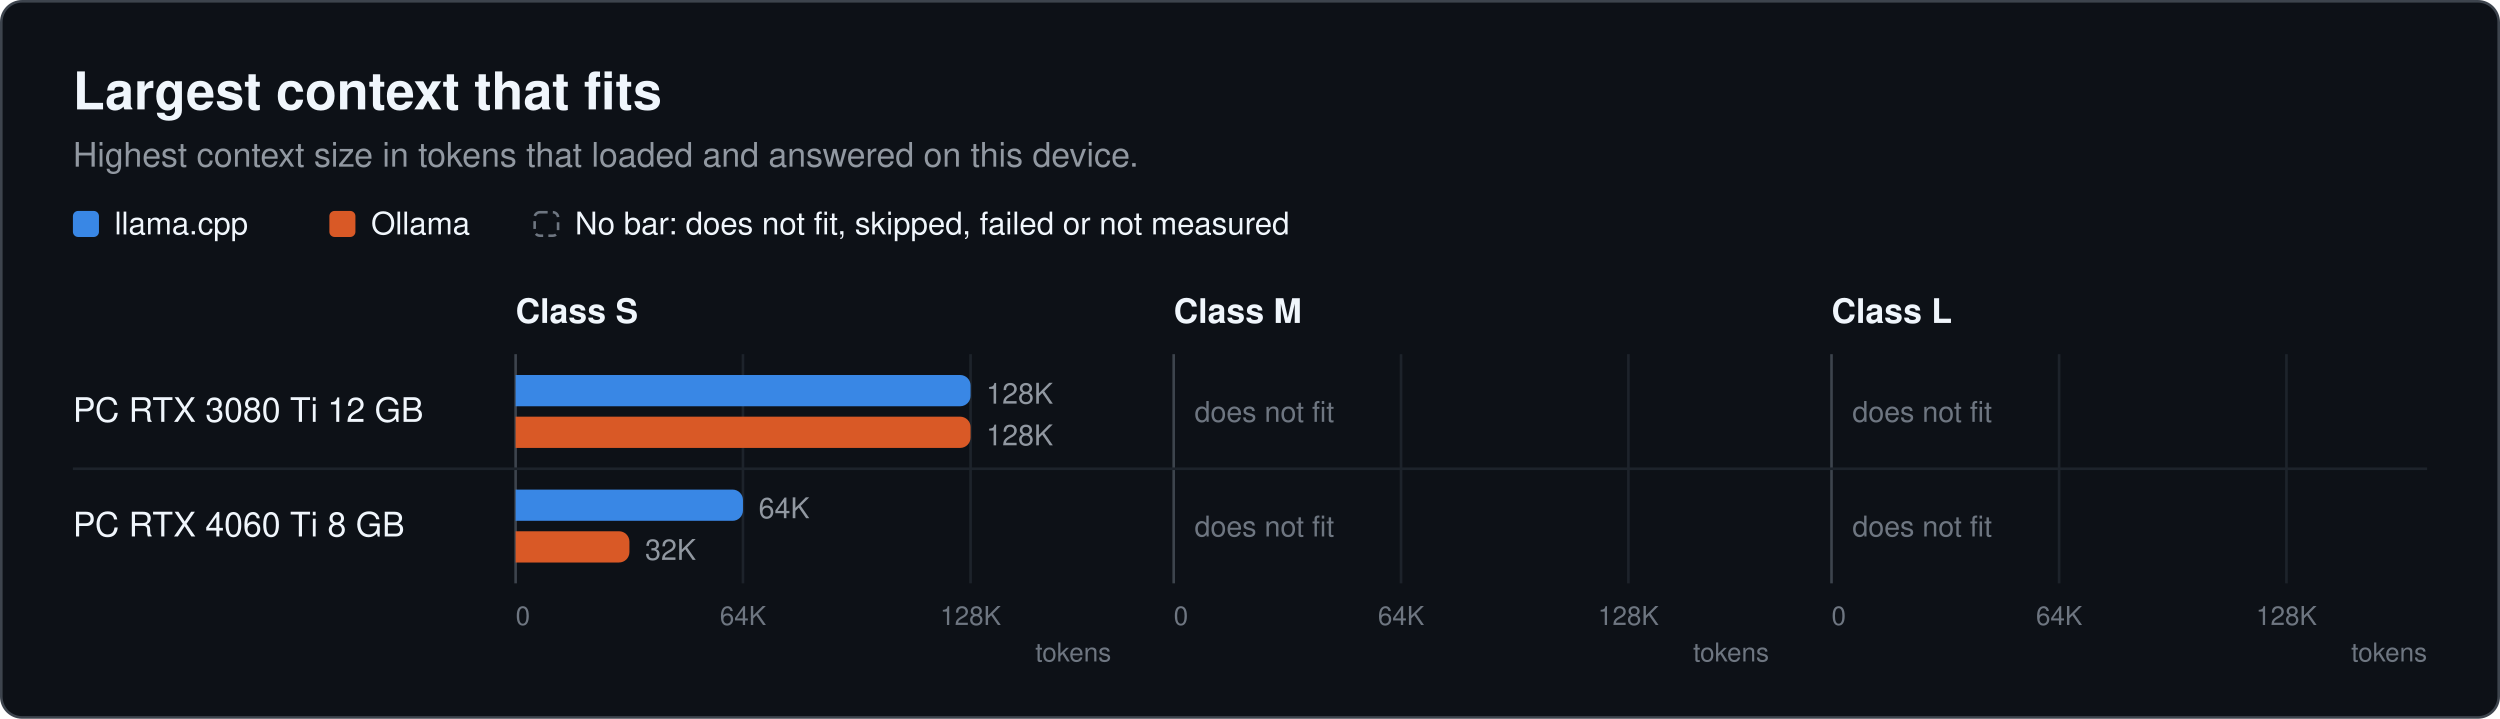
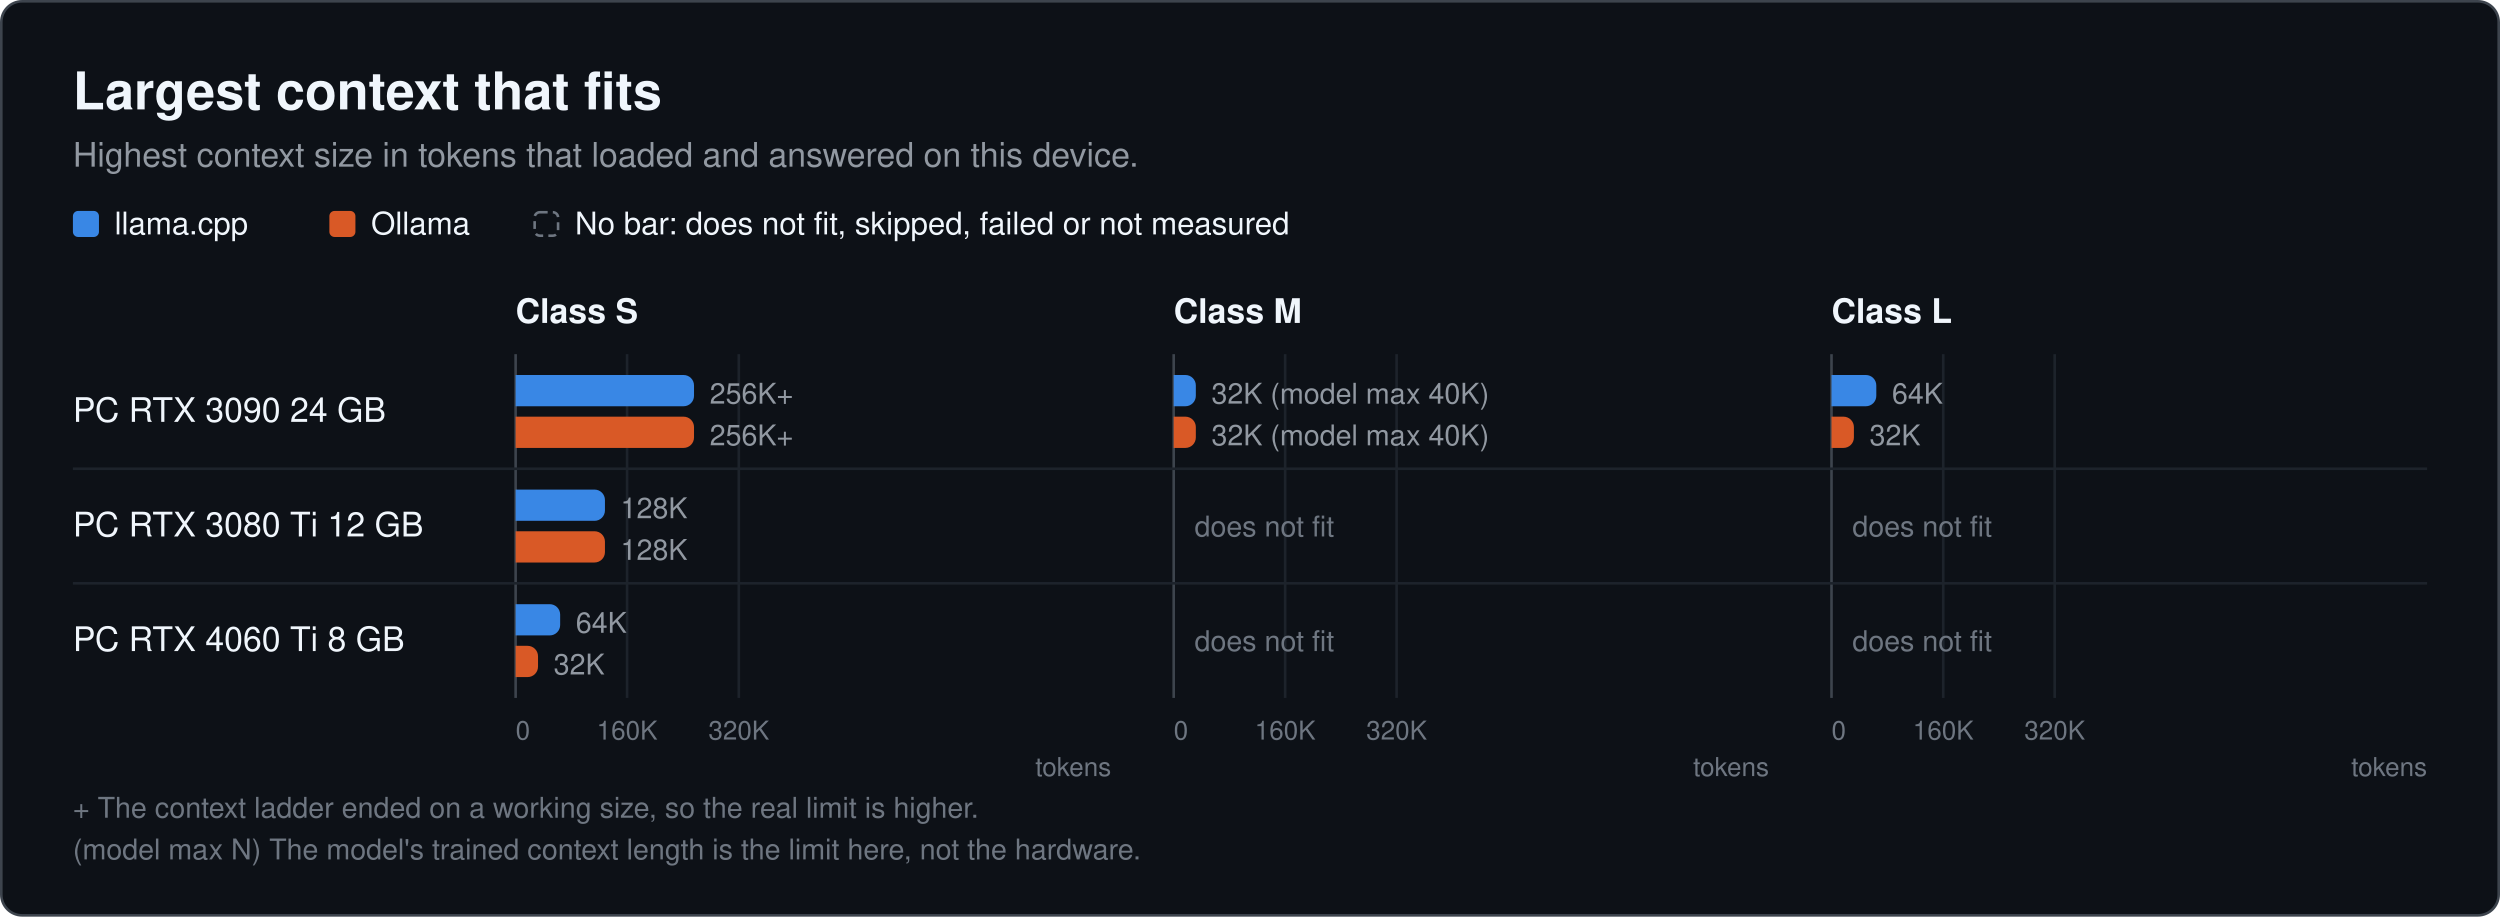
- <svg xmlns="http://www.w3.org/2000/svg" width="960" height="276" viewBox="0 0 960 276" role="img" aria-label="Largest context size that fits per device, model class and engine">
+ <svg xmlns="http://www.w3.org/2000/svg" width="960" height="352" viewBox="0 0 960 352" role="img" aria-label="Largest context size that fits per device, model class and engine">
  <style>
    text { font-family: system-ui, -apple-system, "Segoe UI", Helvetica, Arial, sans-serif; fill: #9198a1; }
    .title { font-size: 20px; font-weight: 600; fill: #f0f6fc; }
    .section { font-size: 15px; font-weight: 600; fill: #f0f6fc; }
    .panel { font-size: 13px; font-weight: 600; fill: #f0f6fc; }
    .device { font-size: 13px; fill: #f0f6fc; }
    .sub { font-size: 13px; }
    .legend { font-size: 12px; fill: #f0f6fc; }
    .value { font-size: 11px; font-variant-numeric: tabular-nums; }
    .tick { font-size: 10px; fill: #6e7681; font-variant-numeric: tabular-nums; }
    .muted, .note, .foot { fill: #6e7681; }
    .note { font-size: 11px; }
    .foot { font-size: 11px; }
    .cell { font-size: 12px; font-weight: 600; font-variant-numeric: tabular-nums; }
    .limitlabel { font-size: 10px; fill: #6e7681; }
    .grid { stroke: #1d232b; stroke-width: 1; }
    .row { stroke: #1d232b; stroke-width: 1; }
    .base { stroke: #3d444d; stroke-width: 1; }
    .limit { stroke: #4d5560; stroke-width: 1; stroke-dasharray: 2 3; }
    .gapbox { fill: none; stroke: #6e7681; stroke-width: 1; stroke-dasharray: 3 2; }
    </style>
-   <rect x="0.5" y="0.5" width="959" height="275" rx="8" fill="#0d1117" stroke="#3d444d" />
+   <rect x="0.5" y="0.5" width="959" height="351" rx="8" fill="#0d1117" stroke="#3d444d" />
  <text x="28" y="42" class="title">Largest context that fits</text>
  <text x="28" y="64" class="sub">Highest context size in tokens that loaded and answered on this device.</text>
  <rect x="28" y="81" width="10" height="10" rx="2" fill="#3987e5" />
  <text x="44" y="90" class="legend">llama.cpp</text>
  <rect x="126.48" y="81" width="10" height="10" rx="2" fill="#d95926" />
  <text x="142.48" y="90" class="legend">Ollama</text>
  <rect x="205.3" y="81.5" width="9" height="9" rx="2" class="gapbox" />
  <text x="220.8" y="90" class="legend">No bar: does not fit, skipped, failed or not measured</text>
  <text x="198.0" y="124" class="panel">Class S</text>
  <text x="450.7" y="124" class="panel">Class M</text>
  <text x="703.3" y="124" class="panel">Class L</text>
-   <text x="198.0" y="240" class="tick" text-anchor="start">0</text>
-   <line x1="285.3" y1="136" x2="285.3" y2="224" class="grid" />
-   <text x="285.3" y="240" class="tick" text-anchor="middle">64K</text>
-   <line x1="372.7" y1="136" x2="372.7" y2="224" class="grid" />
-   <text x="372.7" y="240" class="tick" text-anchor="middle">128K</text>
-   <line x1="198.0" y1="136" x2="198.0" y2="224" class="base" />
-   <text x="426.7" y="254" class="tick" text-anchor="end">tokens</text>
-   <path d="M198.0,144.0H368.7A4,4 0 0 1 372.7,148.0V152.0A4,4 0 0 1 368.7,156.0H198.0Z" fill="#3987e5" />
-   <text x="378.7" y="155.0" class="value">128K</text>
-   <path d="M198.0,160.0H368.7A4,4 0 0 1 372.7,164.0V168.0A4,4 0 0 1 368.7,172.0H198.0Z" fill="#d95926" />
-   <text x="378.7" y="171.0" class="value">128K</text>
-   <path d="M198.0,188.0H281.3A4,4 0 0 1 285.3,192.0V196.0A4,4 0 0 1 281.3,200.0H198.0Z" fill="#3987e5" />
-   <text x="291.3" y="199.0" class="value">64K</text>
-   <path d="M198.0,204.0H237.7A4,4 0 0 1 241.7,208.0V212.0A4,4 0 0 1 237.7,216.0H198.0Z" fill="#d95926" />
-   <text x="247.7" y="215.0" class="value">32K</text>
-   <text x="450.7" y="240" class="tick" text-anchor="start">0</text>
-   <line x1="538.0" y1="136" x2="538.0" y2="224" class="grid" />
-   <text x="538.0" y="240" class="tick" text-anchor="middle">64K</text>
-   <line x1="625.3" y1="136" x2="625.3" y2="224" class="grid" />
-   <text x="625.3" y="240" class="tick" text-anchor="middle">128K</text>
-   <line x1="450.7" y1="136" x2="450.7" y2="224" class="base" />
-   <text x="679.3" y="254" class="tick" text-anchor="end">tokens</text>
-   <text x="458.7" y="162.0" class="note">does not fit</text>
+   <text x="198.0" y="284" class="tick" text-anchor="start">0</text>
+   <line x1="240.8" y1="136" x2="240.8" y2="268" class="grid" />
+   <text x="240.8" y="284" class="tick" text-anchor="middle">160K</text>
+   <line x1="283.7" y1="136" x2="283.7" y2="268" class="grid" />
+   <text x="283.7" y="284" class="tick" text-anchor="middle">320K</text>
+   <line x1="198.0" y1="136" x2="198.0" y2="268" class="base" />
+   <text x="426.7" y="298" class="tick" text-anchor="end">tokens</text>
+   <path d="M198.0,144.0H262.5A4,4 0 0 1 266.5,148.0V152.0A4,4 0 0 1 262.5,156.0H198.0Z" fill="#3987e5" />
+   <text x="272.5" y="155.0" class="value">256K+</text>
+   <path d="M198.0,160.0H262.5A4,4 0 0 1 266.5,164.0V168.0A4,4 0 0 1 262.5,172.0H198.0Z" fill="#d95926" />
+   <text x="272.5" y="171.0" class="value">256K+</text>
+   <path d="M198.0,188.0H228.3A4,4 0 0 1 232.3,192.0V196.0A4,4 0 0 1 228.3,200.0H198.0Z" fill="#3987e5" />
+   <text x="238.3" y="199.0" class="value">128K</text>
+   <path d="M198.0,204.0H228.3A4,4 0 0 1 232.3,208.0V212.0A4,4 0 0 1 228.3,216.0H198.0Z" fill="#d95926" />
+   <text x="238.3" y="215.0" class="value">128K</text>
+   <path d="M198.0,232.0H211.1A4,4 0 0 1 215.1,236.0V240.0A4,4 0 0 1 211.1,244.0H198.0Z" fill="#3987e5" />
+   <text x="221.1" y="243.0" class="value">64K</text>
+   <path d="M198.0,248.0H202.6A4,4 0 0 1 206.6,252.0V256.0A4,4 0 0 1 202.6,260.0H198.0Z" fill="#d95926" />
+   <text x="212.6" y="259.0" class="value">32K</text>
+   <text x="450.7" y="284" class="tick" text-anchor="start">0</text>
+   <line x1="493.5" y1="136" x2="493.5" y2="268" class="grid" />
+   <text x="493.5" y="284" class="tick" text-anchor="middle">160K</text>
+   <line x1="536.3" y1="136" x2="536.3" y2="268" class="grid" />
+   <text x="536.3" y="284" class="tick" text-anchor="middle">320K</text>
+   <line x1="450.7" y1="136" x2="450.7" y2="268" class="base" />
+   <text x="679.3" y="298" class="tick" text-anchor="end">tokens</text>
+   <path d="M450.7,144.0H455.2A4,4 0 0 1 459.2,148.0V152.0A4,4 0 0 1 455.2,156.0H450.7Z" fill="#3987e5" />
+   <text x="465.2" y="155.0" class="value">32K (model max 40K)</text>
+   <path d="M450.7,160.0H455.2A4,4 0 0 1 459.2,164.0V168.0A4,4 0 0 1 455.2,172.0H450.7Z" fill="#d95926" />
+   <text x="465.2" y="171.0" class="value">32K (model max 40K)</text>
  <text x="458.7" y="206.0" class="note">does not fit</text>
-   <text x="703.3" y="240" class="tick" text-anchor="start">0</text>
-   <line x1="790.7" y1="136" x2="790.7" y2="224" class="grid" />
-   <text x="790.7" y="240" class="tick" text-anchor="middle">64K</text>
-   <line x1="878.0" y1="136" x2="878.0" y2="224" class="grid" />
-   <text x="878.0" y="240" class="tick" text-anchor="middle">128K</text>
-   <line x1="703.3" y1="136" x2="703.3" y2="224" class="base" />
-   <text x="932.0" y="254" class="tick" text-anchor="end">tokens</text>
-   <text x="711.3" y="162.0" class="note">does not fit</text>
+   <text x="458.7" y="250.0" class="note">does not fit</text>
+   <text x="703.3" y="284" class="tick" text-anchor="start">0</text>
+   <line x1="746.2" y1="136" x2="746.2" y2="268" class="grid" />
+   <text x="746.2" y="284" class="tick" text-anchor="middle">160K</text>
+   <line x1="789.0" y1="136" x2="789.0" y2="268" class="grid" />
+   <text x="789.0" y="284" class="tick" text-anchor="middle">320K</text>
+   <line x1="703.3" y1="136" x2="703.3" y2="268" class="base" />
+   <text x="932.0" y="298" class="tick" text-anchor="end">tokens</text>
+   <path d="M703.3,144.0H716.5A4,4 0 0 1 720.5,148.0V152.0A4,4 0 0 1 716.5,156.0H703.3Z" fill="#3987e5" />
+   <text x="726.5" y="155.0" class="value">64K</text>
+   <path d="M703.3,160.0H707.9A4,4 0 0 1 711.9,164.0V168.0A4,4 0 0 1 707.9,172.0H703.3Z" fill="#d95926" />
+   <text x="717.9" y="171.0" class="value">32K</text>
  <text x="711.3" y="206.0" class="note">does not fit</text>
-   <text x="28" y="162.0" class="device">PC RTX 3080 Ti 12 GB</text>
+   <text x="711.3" y="250.0" class="note">does not fit</text>
+   <text x="28" y="162.0" class="device">PC RTX 3090 24 GB</text>
  <line x1="28" y1="180" x2="932" y2="180" class="row" />
-   <text x="28" y="206.0" class="device">PC RTX 4060 Ti 8 GB</text>
+   <text x="28" y="206.0" class="device">PC RTX 3080 Ti 12 GB</text>
+   <line x1="28" y1="224" x2="932" y2="224" class="row" />
+   <text x="28" y="250.0" class="device">PC RTX 4060 Ti 8 GB</text>
+   <text x="28" y="314" class="foot">+ The context ladder ended on a working size, so the real limit is higher.</text>
+   <text x="28" y="330" class="foot">(model max N) The model's trained context length is the limit here, not the hardware.</text>
</svg>
